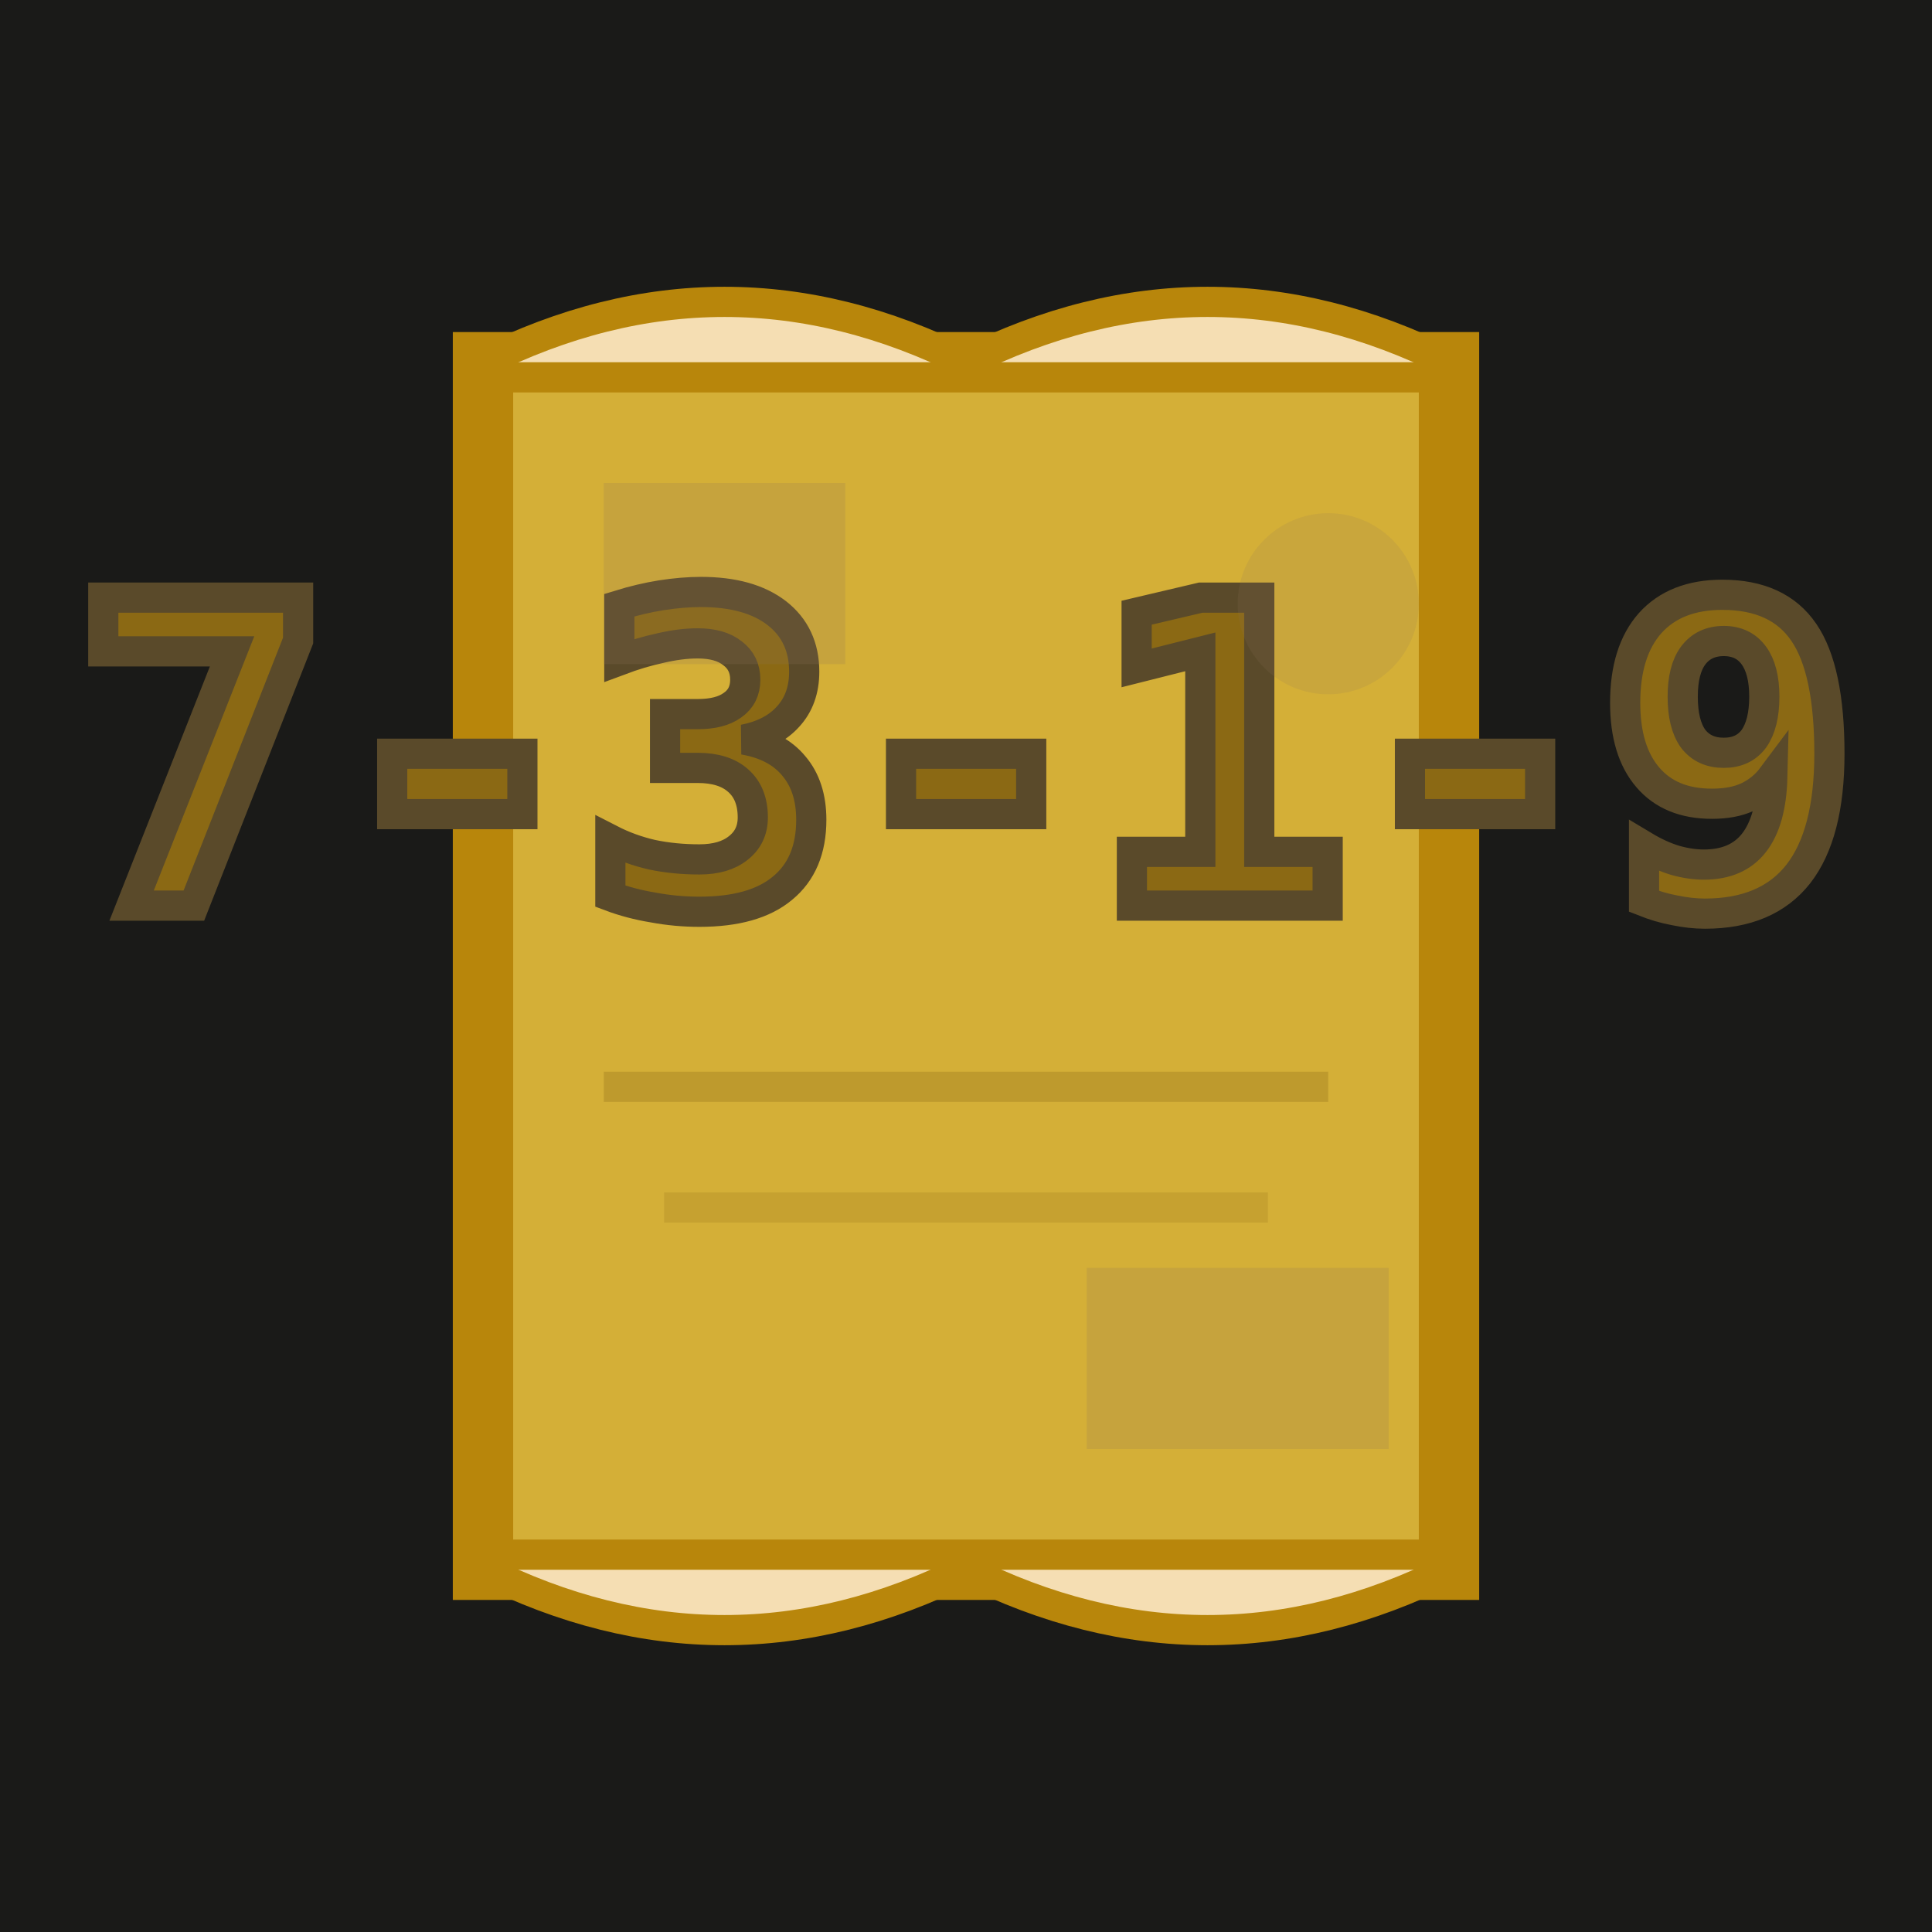
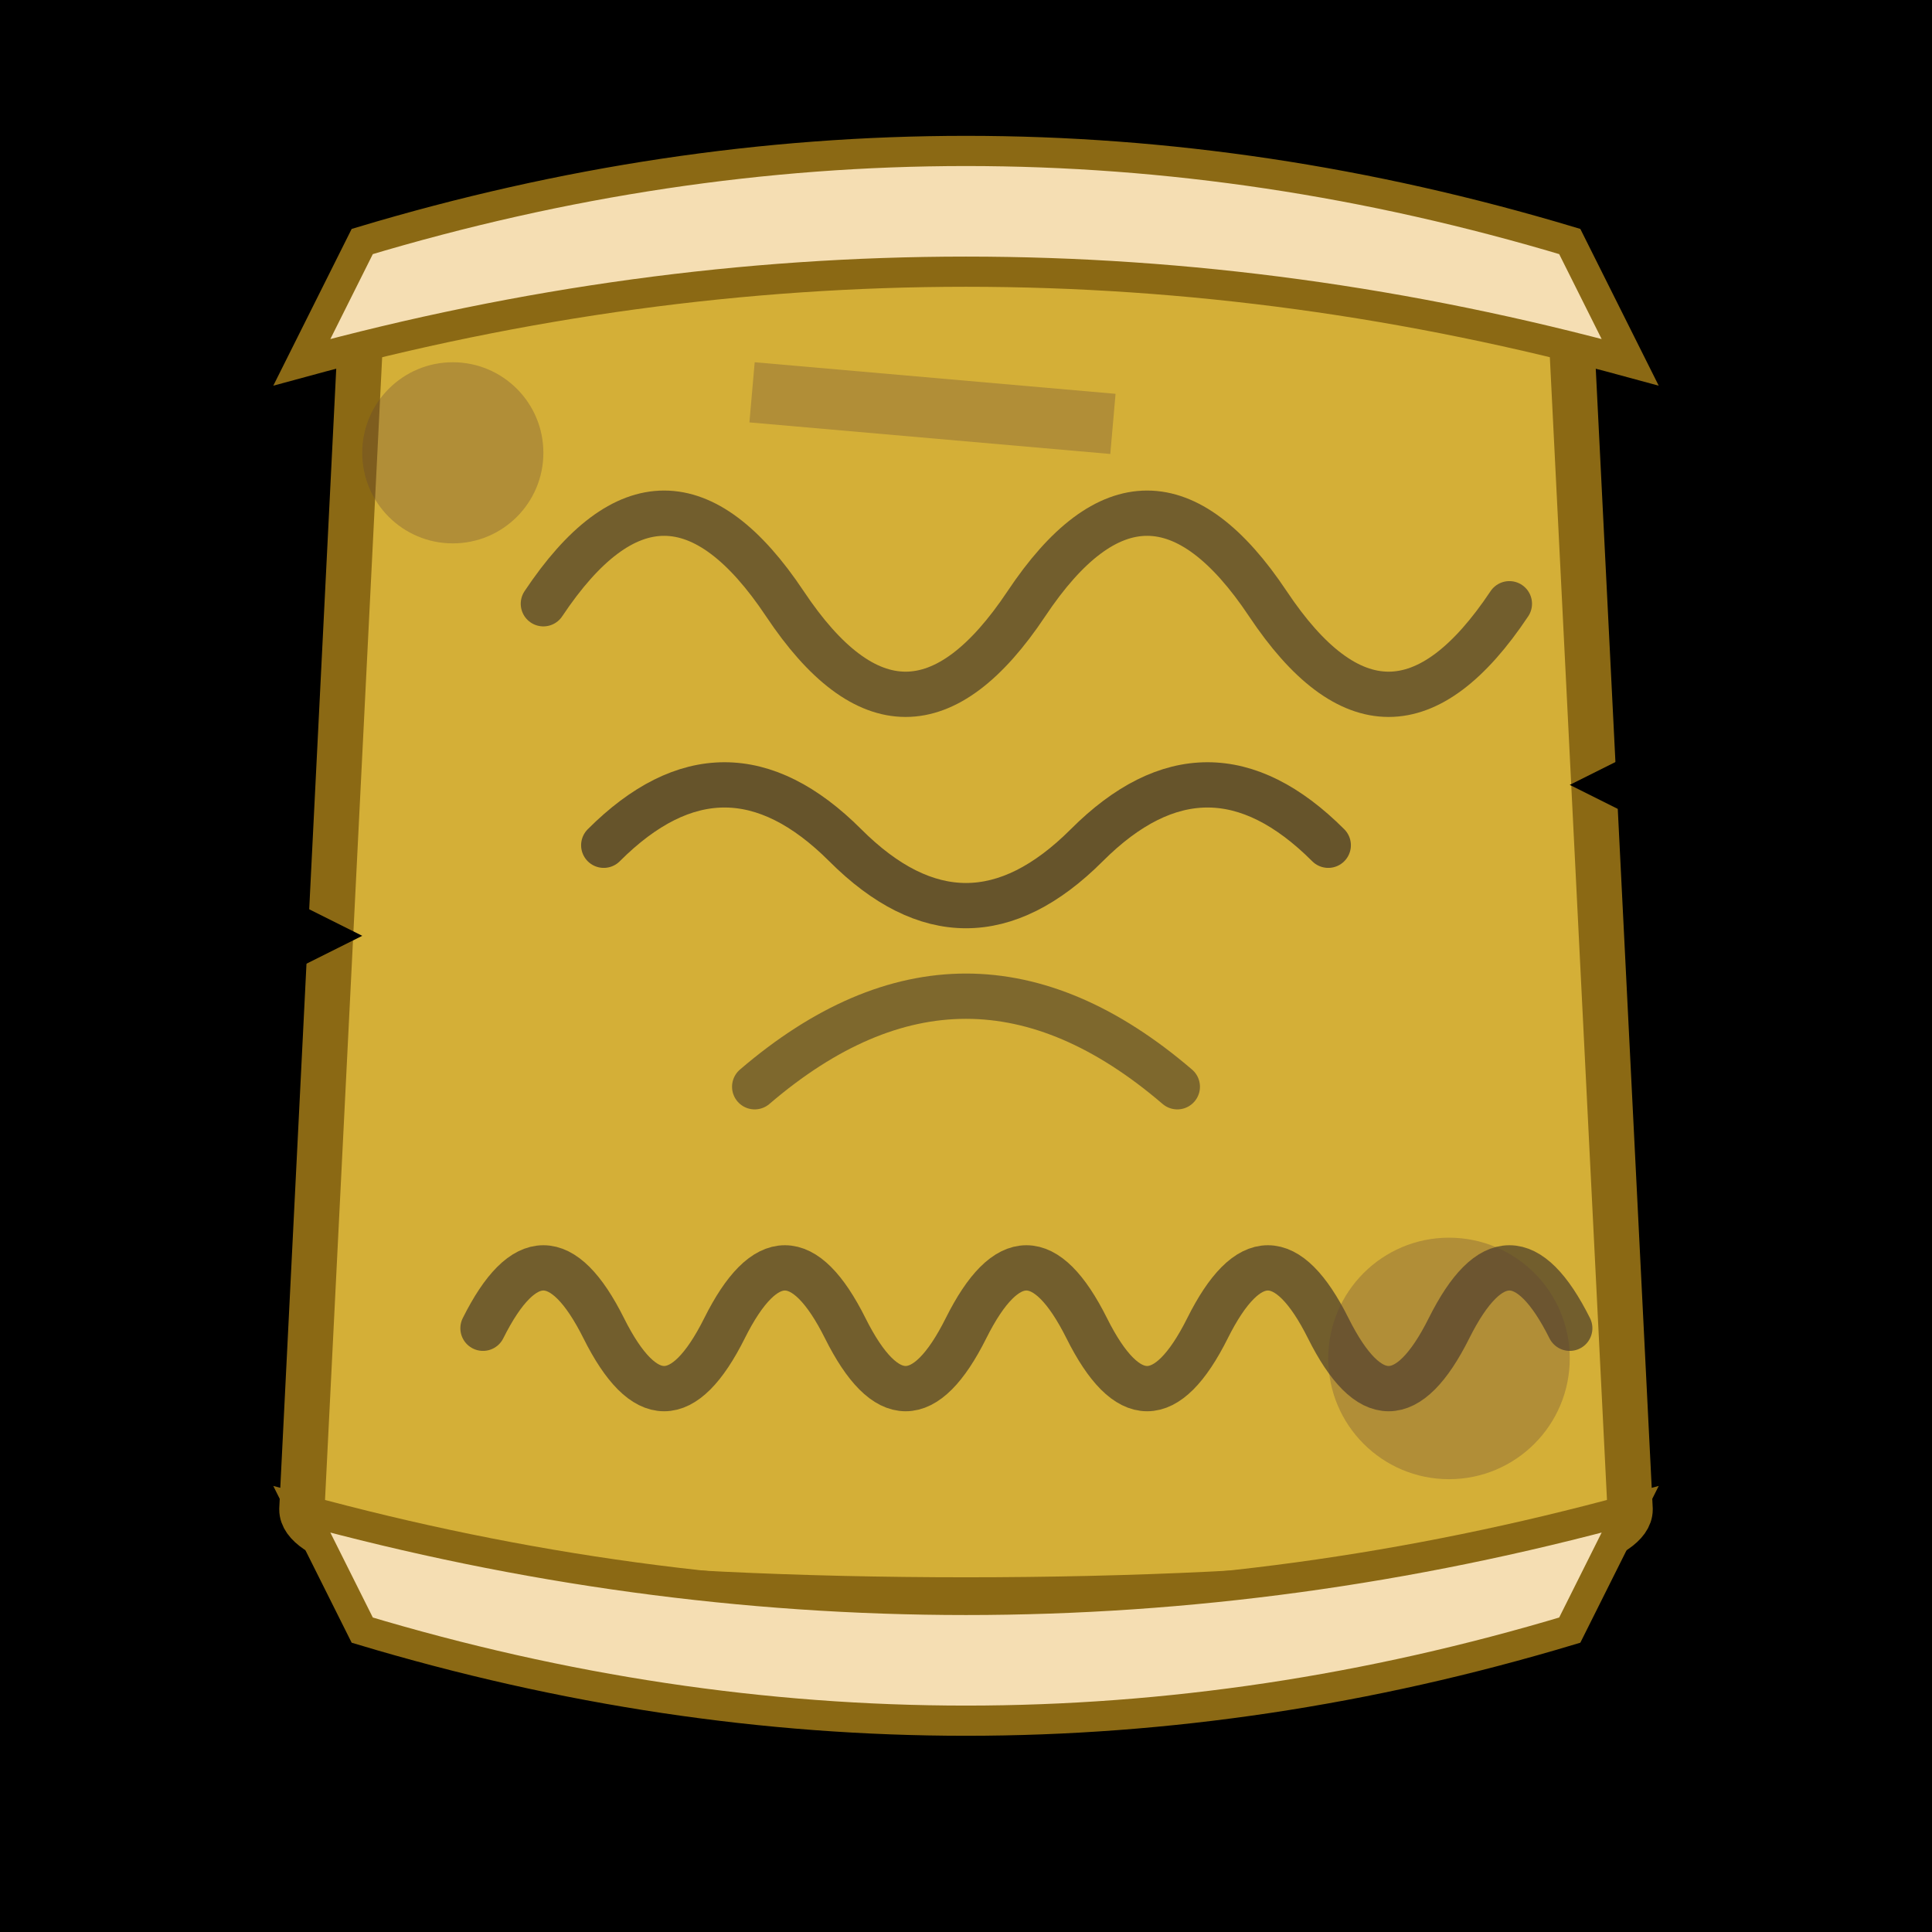
<svg xmlns="http://www.w3.org/2000/svg" width="64" height="64" viewBox="0 0 64 64">
-   <rect width="64" height="64" fill="#1a1a18" />
-   <rect x="16" y="12" width="32" height="40" fill="#d4af37" stroke="#b8860b" stroke-width="2" />
-   <path d="M16,12 Q24,8 32,12 Q40,8 48,12" fill="#f5deb3" stroke="#b8860b" stroke-width="1" />
-   <path d="M16,52 Q24,56 32,52 Q40,56 48,52" fill="#f5deb3" stroke="#b8860b" stroke-width="1" />
-   <text x="32" y="30" font-family="monospace" font-size="14" fill="#8b6914" stroke="#5a4a2a" stroke-width="1" text-anchor="middle" font-weight="bold">7-3-1-9</text>
-   <line x1="20" y1="36" x2="44" y2="36" stroke="#8b6914" stroke-width="1" opacity="0.3" />
-   <line x1="22" y1="40" x2="42" y2="40" stroke="#8b6914" stroke-width="1" opacity="0.2" />
-   <rect x="20" y="16" width="8" height="6" fill="#8b7355" opacity="0.2" />
-   <rect x="36" y="42" width="10" height="6" fill="#8b7355" opacity="0.2" />
-   <circle cx="44" cy="20" r="3" fill="#8b7355" opacity="0.15" />
+   <rect width="64" height="64" fill="#000000" />
+   <g id="scroll-body">
+     <path d="M12 10 C 12 8, 52 8, 52 10 L 54 50 C 54 54, 10 54, 10 50 Z" fill="#d4af37" stroke="#8b6914" stroke-width="1.5" />
+     <path d="M10 12 Q 32 6 54 12 L 52 8 Q 32 2 12 8 Z" fill="#f5deb3" stroke="#8b6914" stroke-width="1" />
+     <path d="M10 50 Q 32 56 54 50 L 52 54 Q 32 60 12 54 Z" fill="#f5deb3" stroke="#8b6914" stroke-width="1" />
+   </g>
+   <g id="radio-waves" stroke="#5a4a2a" fill="none" stroke-width="1.5" stroke-linecap="round">
+     <path d="M18 20 Q 22 14 26 20 T 34 20 T 42 20 T 50 20" opacity="0.8" />
+     <path d="M20 28 Q 24 24 28 28 T 36 28 T 44 28" opacity="0.9" />
+     <path d="M25 36 Q 32 30 39 36" opacity="0.7" />
+     <path d="M16 44 Q 18 40 20 44 T 24 44 T 28 44 T 32 44 T 36 44 T 40 44 T 44 44 T 48 44 T 52 44" opacity="0.8" />
+   </g>
+   <g fill="#5d4037" opacity="0.3">
+     <circle cx="15" cy="15" r="3" />
+     <circle cx="48" cy="45" r="4" />
+     <rect x="25" y="12" width="12" height="2" transform="rotate(5, 25, 12)" />
+   </g>
+   <path d="M10 30 L 12 31 L 10 32 Z" fill="#000000" />
+   <path d="M54 25 L 52 26 L 54 27 Z" fill="#000000" />
</svg>
